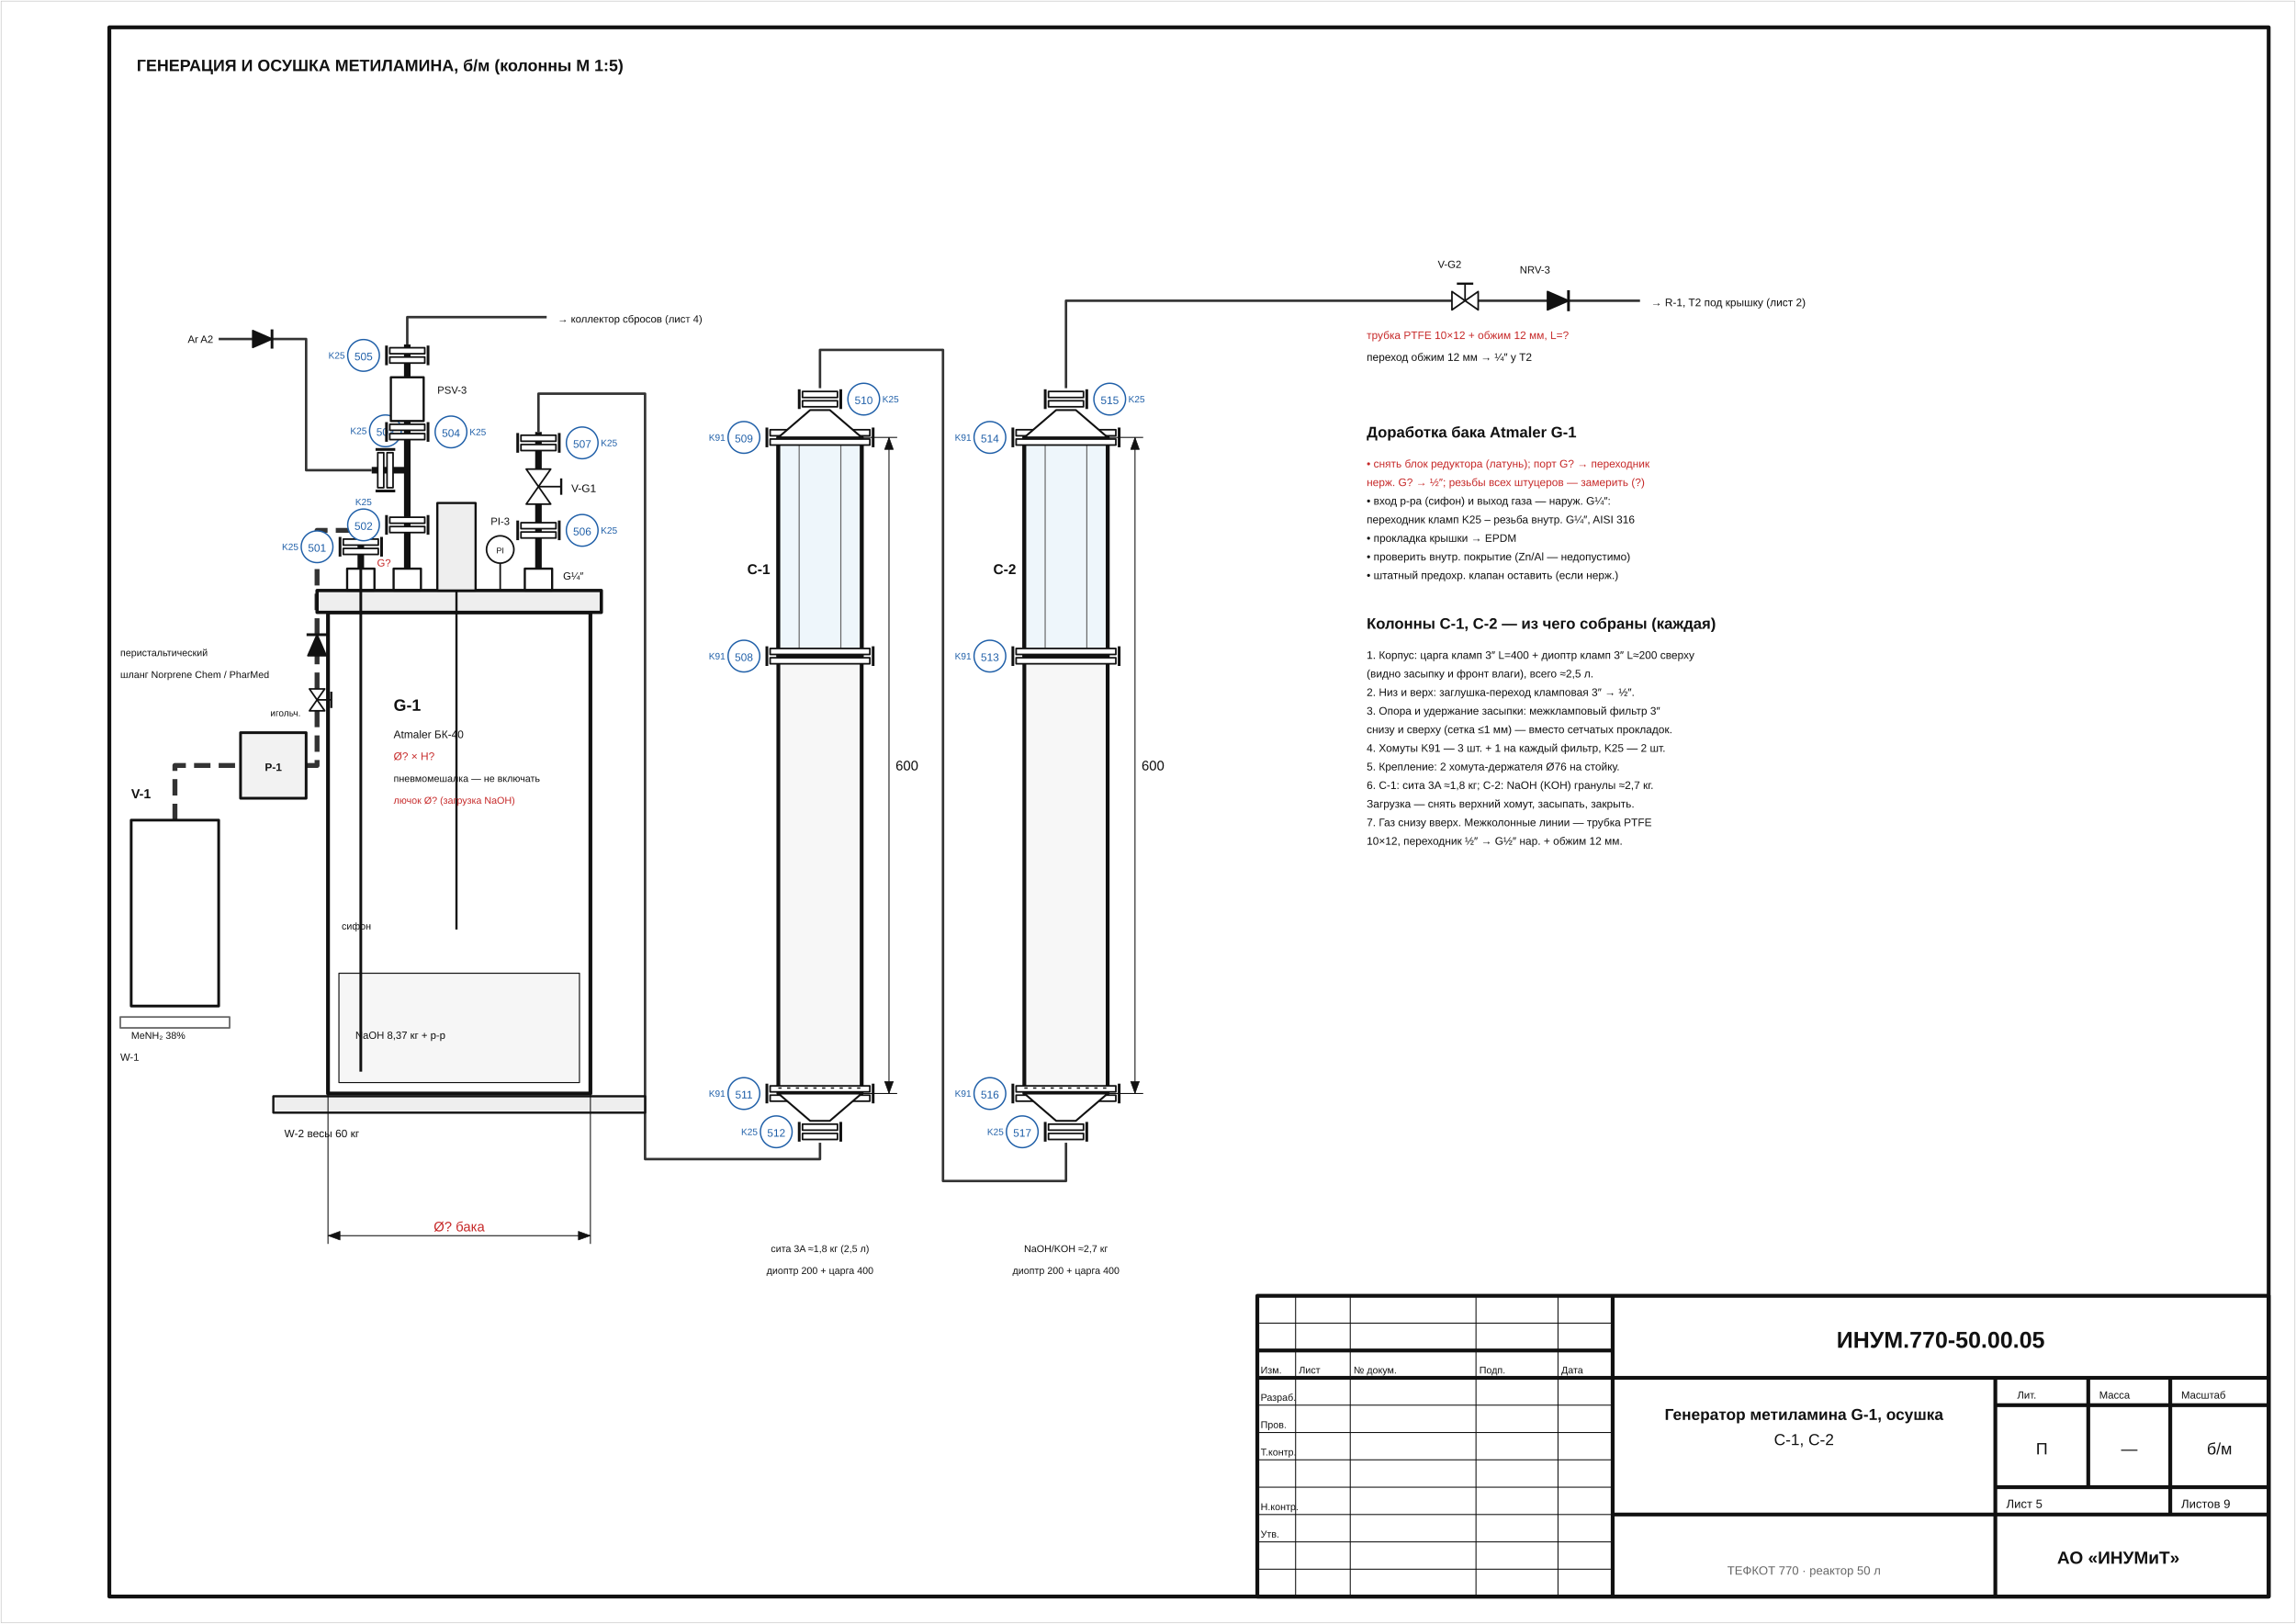
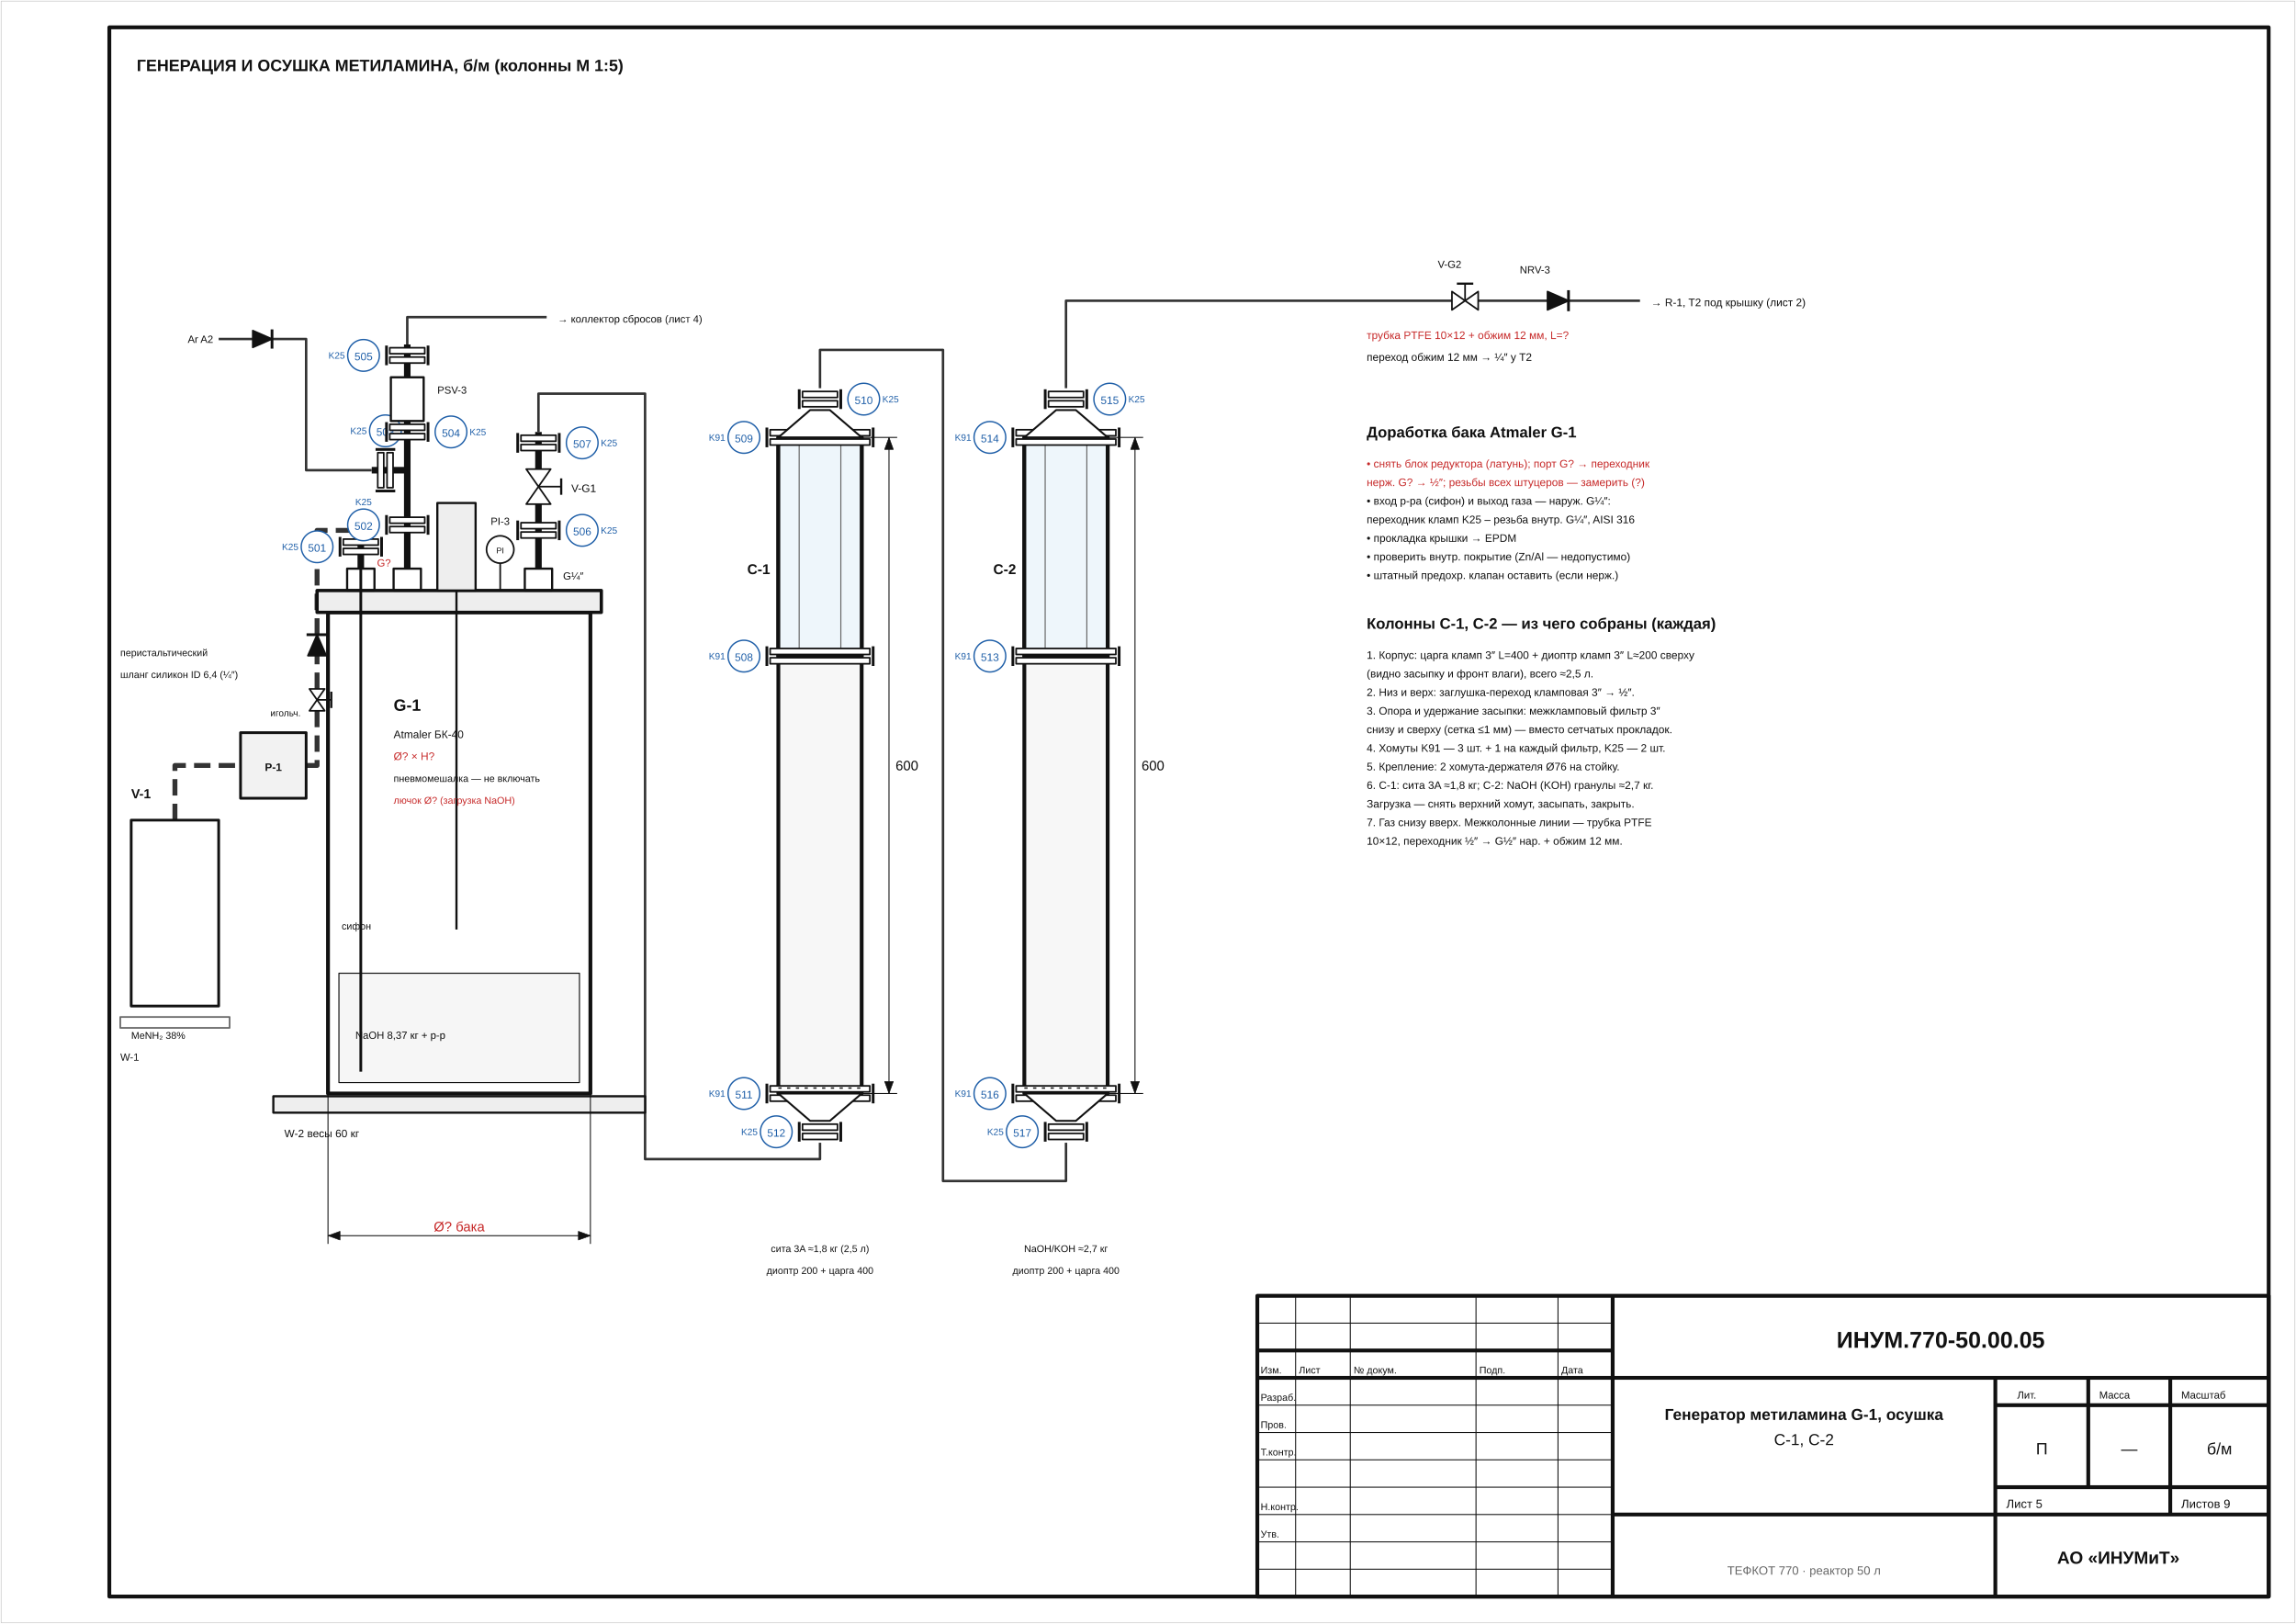
<svg xmlns="http://www.w3.org/2000/svg" viewBox="0 0 420.0 297.0" width="420.0mm" height="297.0mm" font-family="Arial, 'Liberation Sans', sans-serif">
  <rect width="100%" height="100%" fill="#fff" />
  <path d="M230.00,247.00 L295.00,247.00" fill="none" stroke="#111111" stroke-width="0.7" stroke-linejoin="round" />
  <path d="M230.00,252.00 L295.00,252.00" fill="none" stroke="#111111" stroke-width="0.7" stroke-linejoin="round" />
  <path d="M295.00,237.00 L295.00,292.00" fill="none" stroke="#111111" stroke-width="0.7" stroke-linejoin="round" />
  <path d="M295.00,252.00 L415.00,252.00" fill="none" stroke="#111111" stroke-width="0.7" stroke-linejoin="round" />
  <path d="M365.00,252.00 L365.00,292.00" fill="none" stroke="#111111" stroke-width="0.7" stroke-linejoin="round" />
  <path d="M295.00,277.00 L415.00,277.00" fill="none" stroke="#111111" stroke-width="0.7" stroke-linejoin="round" />
  <path d="M365.00,257.00 L415.00,257.00" fill="none" stroke="#111111" stroke-width="0.7" stroke-linejoin="round" />
  <path d="M365.00,272.00 L415.00,272.00" fill="none" stroke="#111111" stroke-width="0.7" stroke-linejoin="round" />
  <path d="M382.00,252.00 L382.00,272.00" fill="none" stroke="#111111" stroke-width="0.7" stroke-linejoin="round" />
  <path d="M397.00,252.00 L397.00,272.00" fill="none" stroke="#111111" stroke-width="0.7" stroke-linejoin="round" />
  <path d="M397.00,272.00 L397.00,277.00" fill="none" stroke="#111111" stroke-width="0.7" stroke-linejoin="round" />
  <path d="M32.00,150.00 L32.00,140.00 L44.00,140.00" fill="none" stroke="#333333" stroke-width="0.9" stroke-dasharray="3 1.5" stroke-linejoin="round" />
  <path d="M56.00,140.00 L58.00,140.00 L58.00,130.00" fill="none" stroke="#333333" stroke-width="0.9" stroke-dasharray="3 1.5" stroke-linejoin="round" />
  <path d="M58.00,126.00 L58.00,119.92" fill="none" stroke="#333333" stroke-width="0.9" stroke-dasharray="3 1.5" stroke-linejoin="round" />
  <path d="M58.00,116.08 L58.00,97.00 L66.00,97.00" fill="none" stroke="#333333" stroke-width="0.9" stroke-dasharray="3 1.5" stroke-linejoin="round" />
  <path d="M66.00,104.00 L66.00,97.00" fill="none" stroke="#111111" stroke-width="1.2" stroke-linejoin="round" />
  <path d="M74.50,104.00 L74.50,69.00" fill="none" stroke="#111111" stroke-width="1.2" stroke-linejoin="round" />
  <path d="M74.50,86.00 L68.00,86.00" fill="none" stroke="#111111" stroke-width="1.2" stroke-linejoin="round" />
  <path d="M74.50,69.00 L74.50,63.00" fill="none" stroke="#111111" stroke-width="1.2" stroke-linejoin="round" />
  <path d="M74.50,63.00 L74.50,58.00 L100.00,58.00" fill="none" stroke="#333333" stroke-width="0.45" stroke-linejoin="round" />
  <path d="M68.00,86.00 L56.00,86.00 L56.00,62.00 L49.76,62.00" fill="none" stroke="#333333" stroke-width="0.45" stroke-linejoin="round" />
  <path d="M46.24,62.00 L40.00,62.00" fill="none" stroke="#333333" stroke-width="0.45" stroke-linejoin="round" />
  <path d="M98.50,104.00 L98.50,92.20" fill="none" stroke="#111111" stroke-width="1.2" stroke-linejoin="round" />
  <path d="M98.50,85.80 L98.50,79.00" fill="none" stroke="#111111" stroke-width="1.2" stroke-linejoin="round" />
  <path d="M98.50,79.00 L98.50,72.00 L118.00,72.00 L118.00,212.00 L150.00,212.00 L150.00,209.00" fill="none" stroke="#333333" stroke-width="0.45" stroke-linejoin="round" />
  <path d="M150.00,71.00 L150.00,64.00 L172.50,64.00 L172.50,216.00 L195.00,216.00 L195.00,209.00" fill="none" stroke="#333333" stroke-width="0.45" stroke-linejoin="round" />
  <path d="M195.00,71.00 L195.00,55.00 L265.60,55.00" fill="none" stroke="#333333" stroke-width="0.45" stroke-linejoin="round" />
  <path d="M270.40,55.00 L283.08,55.00" fill="none" stroke="#333333" stroke-width="0.45" stroke-linejoin="round" />
  <path d="M286.92,55.00 L300.00,55.00" fill="none" stroke="#333333" stroke-width="0.45" stroke-linejoin="round" />
  <path d="M0.20,0.20 L419.80,0.20 L419.80,296.80 L0.20,296.80 Z" fill="none" stroke="#bbbbbb" stroke-width="0.1" stroke-linejoin="round" />
  <path d="M20.00,5.00 L415.00,5.00 L415.00,292.00 L20.00,292.00 Z" fill="none" stroke="#111111" stroke-width="0.7" stroke-linejoin="round" />
  <path d="M230.00,237.00 L415.00,237.00 L415.00,292.00 L230.00,292.00 Z" fill="none" stroke="#111111" stroke-width="0.7" stroke-linejoin="round" />
  <path d="M230.00,242.00 L295.00,242.00" fill="none" stroke="#111111" stroke-width="0.18" stroke-linejoin="round" />
  <path d="M230.00,257.00 L295.00,257.00" fill="none" stroke="#111111" stroke-width="0.18" stroke-linejoin="round" />
  <path d="M230.00,262.00 L295.00,262.00" fill="none" stroke="#111111" stroke-width="0.18" stroke-linejoin="round" />
  <path d="M230.00,267.00 L295.00,267.00" fill="none" stroke="#111111" stroke-width="0.18" stroke-linejoin="round" />
  <path d="M230.00,272.00 L295.00,272.00" fill="none" stroke="#111111" stroke-width="0.18" stroke-linejoin="round" />
  <path d="M230.00,277.00 L295.00,277.00" fill="none" stroke="#111111" stroke-width="0.18" stroke-linejoin="round" />
  <path d="M230.00,282.00 L295.00,282.00" fill="none" stroke="#111111" stroke-width="0.18" stroke-linejoin="round" />
  <path d="M230.00,287.00 L295.00,287.00" fill="none" stroke="#111111" stroke-width="0.18" stroke-linejoin="round" />
  <path d="M237.00,237.00 L237.00,292.00" fill="none" stroke="#111111" stroke-width="0.18" stroke-linejoin="round" />
  <path d="M247.00,237.00 L247.00,292.00" fill="none" stroke="#111111" stroke-width="0.18" stroke-linejoin="round" />
  <path d="M270.00,237.00 L270.00,292.00" fill="none" stroke="#111111" stroke-width="0.18" stroke-linejoin="round" />
  <path d="M285.00,237.00 L285.00,292.00" fill="none" stroke="#111111" stroke-width="0.18" stroke-linejoin="round" />
  <text x="230.60" y="251.20" font-size="1.8" text-anchor="start" fill="#111111">Изм.</text>
  <text x="237.60" y="251.20" font-size="1.8" text-anchor="start" fill="#111111">Лист</text>
  <text x="247.60" y="251.20" font-size="1.8" text-anchor="start" fill="#111111">№ докум.</text>
  <text x="270.60" y="251.20" font-size="1.8" text-anchor="start" fill="#111111">Подп.</text>
  <text x="285.60" y="251.20" font-size="1.8" text-anchor="start" fill="#111111">Дата</text>
  <text x="230.60" y="256.20" font-size="1.8" text-anchor="start" fill="#111111">Разраб.</text>
  <text x="230.60" y="261.20" font-size="1.8" text-anchor="start" fill="#111111">Пров.</text>
  <text x="230.60" y="266.20" font-size="1.8" text-anchor="start" fill="#111111">Т.контр.</text>
  <text x="230.60" y="276.20" font-size="1.8" text-anchor="start" fill="#111111">Н.контр.</text>
  <text x="230.60" y="281.20" font-size="1.8" text-anchor="start" fill="#111111">Утв.</text>
  <text x="355.00" y="246.50" font-size="4.2" text-anchor="middle" fill="#111111" font-weight="bold">ИНУМ.770-50.00.05</text>
  <text x="330.00" y="259.70" font-size="2.9" text-anchor="middle" fill="#111111" font-weight="bold">Генератор метиламина G-1, осушка</text>
  <text x="330.00" y="264.30" font-size="2.9" text-anchor="middle" fill="#111111">C-1, C-2</text>
  <text x="369.00" y="255.80" font-size="1.9" text-anchor="start" fill="#111111">Лит.</text>
  <text x="384.00" y="255.80" font-size="1.9" text-anchor="start" fill="#111111">Масса</text>
  <text x="399.00" y="255.80" font-size="1.9" text-anchor="start" fill="#111111">Масштаб</text>
  <text x="373.50" y="266.00" font-size="3" text-anchor="middle" fill="#111111">П</text>
  <text x="389.50" y="266.00" font-size="3" text-anchor="middle" fill="#111111">—</text>
  <text x="406.00" y="266.00" font-size="3" text-anchor="middle" fill="#111111">б/м</text>
  <text x="367.00" y="275.80" font-size="2.2" text-anchor="start" fill="#111111">Лист 5</text>
  <text x="399.00" y="275.80" font-size="2.2" text-anchor="start" fill="#111111">Листов 9</text>
  <text x="387.50" y="286.00" font-size="3.2" text-anchor="middle" fill="#111111" font-weight="bold">АО «ИНУМиТ»</text>
  <text x="330.00" y="288.00" font-size="2.2" text-anchor="middle" fill="#666666">ТЕФКОТ 770 · реактор 50 л</text>
  <text x="25.00" y="13.00" font-size="3.0" text-anchor="start" fill="#111111" font-weight="bold">ГЕНЕРАЦИЯ И ОСУШКА МЕТИЛАМИНА, б/м (колонны М 1:5)</text>
  <path d="M24.00,150.00 L40.00,150.00 L40.00,184.00 L24.00,184.00 Z" fill="#ffffff" stroke="#111111" stroke-width="0.5" stroke-linejoin="round" />
  <text x="24.00" y="146.00" font-size="2.4" text-anchor="start" fill="#111111" font-weight="bold">V-1</text>
  <text x="24.00" y="190.00" font-size="1.8" text-anchor="start" fill="#111111">MeNH₂ 38%</text>
  <path d="M22.00,186.00 L42.00,186.00 L42.00,188.00 L22.00,188.00 Z" fill="none" stroke="#666666" stroke-width="0.3" stroke-linejoin="round" />
  <text x="22.00" y="194.00" font-size="1.9" text-anchor="start" fill="#111111">W-1</text>
  <path d="M44.00,134.00 L56.00,134.00 L56.00,146.00 L44.00,146.00 Z" fill="#f2f2f2" stroke="#111111" stroke-width="0.5" stroke-linejoin="round" />
  <text x="50.00" y="141.00" font-size="2.0" text-anchor="middle" fill="#111111" font-weight="bold">P-1</text>
  <text x="22.00" y="120.00" font-size="1.8" text-anchor="start" fill="#111111">перистальтический</text>
-   <text x="22.00" y="124.00" font-size="1.8" text-anchor="start" fill="#111111">шланг Norprene Chem / PharMed</text>
+   <text x="22.00" y="124.00" font-size="1.8" text-anchor="start" fill="#111111">шланг силикон ID 6,4 (¼″)</text>
  <path d="M56.60,126.00 L59.40,130.00 L56.60,130.00 L59.40,126.00 Z" fill="#ffffff" stroke="#111111" stroke-width="0.3" stroke-linejoin="round" />
  <path d="M58.00,128.00 L60.60,128.00" fill="none" stroke="#111111" stroke-width="0.3" stroke-linejoin="round" />
  <path d="M60.60,126.50 L60.60,129.50" fill="none" stroke="#111111" stroke-width="0.4" stroke-linejoin="round" />
  <text x="55.00" y="131.00" font-size="1.7" text-anchor="end" fill="#111111">игольч.</text>
  <path d="M58.00,116.08 L59.68,119.92 L56.32,119.92 Z" fill="#111111" stroke="#111111" stroke-width="0.3" stroke-linejoin="round" />
  <path d="M59.92,116.08 L56.08,116.08" fill="none" stroke="#111111" stroke-width="0.5" stroke-linejoin="round" />
  <path d="M60.00,112.00 L108.00,112.00 L108.00,200.00 L60.00,200.00 Z" fill="none" stroke="#111111" stroke-width="0.7" stroke-linejoin="round" />
  <path d="M58.00,108.00 L110.00,108.00 L110.00,112.00 L58.00,112.00 Z" fill="#eeeeee" stroke="#111111" stroke-width="0.6" stroke-linejoin="round" />
  <path d="M62.00,178.00 L106.00,178.00 L106.00,198.00 L62.00,198.00 Z" fill="#f6f6f6" stroke="#111111" stroke-width="0.2" stroke-linejoin="round" />
  <text x="65.00" y="190.00" font-size="1.9" text-anchor="start" fill="#111111">NaOH 8,37 кг + р-р</text>
  <path d="M66.00,104.00 L66.00,196.00" fill="none" stroke="#111111" stroke-width="0.5" stroke-linejoin="round" />
  <text x="62.50" y="170.00" font-size="1.8" text-anchor="start" fill="#111111">сифон</text>
  <path d="M63.50,104.00 L68.50,104.00 L68.50,108.00 L63.50,108.00 Z" fill="none" stroke="#111111" stroke-width="0.4" stroke-linejoin="round" />
  <path d="M62.80,98.60 L69.20,98.60 L69.20,99.70 L62.80,99.70 Z" fill="#ffffff" stroke="#111111" stroke-width="0.3" stroke-linejoin="round" />
  <path d="M62.80,100.30 L69.20,100.30 L69.20,101.40 L62.80,101.40 Z" fill="#ffffff" stroke="#111111" stroke-width="0.3" stroke-linejoin="round" />
  <path d="M62.20,98.20 L62.20,101.80" fill="none" stroke="#111111" stroke-width="0.5" stroke-linejoin="round" />
  <path d="M69.80,98.20 L69.80,101.80" fill="none" stroke="#111111" stroke-width="0.5" stroke-linejoin="round" />
  <circle cx="58.00" cy="100.00" r="2.90" fill="#ffffff" stroke="#1f5fa8" stroke-width="0.25" />
  <text x="58.00" y="100.90" font-size="2.0" text-anchor="middle" fill="#1f5fa8">501</text>
  <text x="72.00" y="130.00" font-size="3" text-anchor="start" fill="#111111" font-weight="bold">G-1</text>
  <text x="72.00" y="135.00" font-size="2.0" text-anchor="start" fill="#111111">Atmaler БК-40</text>
  <text x="72.00" y="139.00" font-size="2.0" text-anchor="start" fill="#c62828">Ø? × H?</text>
  <path d="M80.00,92.00 L87.00,92.00 L87.00,108.00 L80.00,108.00 Z" fill="#eeeeee" stroke="#111111" stroke-width="0.4" stroke-linejoin="round" />
  <path d="M83.50,108.00 L83.50,170.00" fill="none" stroke="#111111" stroke-width="0.4" stroke-linejoin="round" />
  <text x="72.00" y="143.00" font-size="1.8" text-anchor="start" fill="#111111">пневмомешалка — не включать</text>
  <path d="M72.00,104.00 L77.00,104.00 L77.00,108.00 L72.00,108.00 Z" fill="none" stroke="#111111" stroke-width="0.4" stroke-linejoin="round" />
  <text x="71.50" y="103.60" font-size="1.9" text-anchor="end" fill="#c62828">G?</text>
  <path d="M71.30,94.60 L77.70,94.60 L77.70,95.70 L71.30,95.70 Z" fill="#ffffff" stroke="#111111" stroke-width="0.3" stroke-linejoin="round" />
  <path d="M71.30,96.30 L77.70,96.30 L77.70,97.40 L71.30,97.40 Z" fill="#ffffff" stroke="#111111" stroke-width="0.3" stroke-linejoin="round" />
  <path d="M70.70,94.20 L70.70,97.80" fill="none" stroke="#111111" stroke-width="0.5" stroke-linejoin="round" />
  <path d="M78.30,94.20 L78.30,97.80" fill="none" stroke="#111111" stroke-width="0.5" stroke-linejoin="round" />
  <circle cx="66.50" cy="96.00" r="2.90" fill="#ffffff" stroke="#1f5fa8" stroke-width="0.25" />
  <text x="66.50" y="96.90" font-size="2.0" text-anchor="middle" fill="#1f5fa8">502</text>
  <path d="M69.10,82.80 L70.20,82.80 L70.20,89.20 L69.10,89.20 Z" fill="#ffffff" stroke="#111111" stroke-width="0.3" stroke-linejoin="round" />
  <path d="M70.80,82.80 L71.90,82.80 L71.90,89.20 L70.80,89.20 Z" fill="#ffffff" stroke="#111111" stroke-width="0.3" stroke-linejoin="round" />
  <path d="M68.70,82.20 L72.30,82.20" fill="none" stroke="#111111" stroke-width="0.5" stroke-linejoin="round" />
  <path d="M68.70,89.80 L72.30,89.80" fill="none" stroke="#111111" stroke-width="0.5" stroke-linejoin="round" />
  <circle cx="70.50" cy="78.80" r="2.90" fill="#ffffff" stroke="#1f5fa8" stroke-width="0.25" />
  <text x="70.50" y="79.70" font-size="2.0" text-anchor="middle" fill="#1f5fa8">503</text>
  <path d="M91.50,108.00 L91.50,103.00" fill="none" stroke="#111111" stroke-width="0.3" stroke-linejoin="round" />
  <circle cx="91.50" cy="100.50" r="2.50" fill="#ffffff" stroke="#111111" stroke-width="0.3" />
  <text x="91.50" y="101.20" font-size="1.5" text-anchor="middle" fill="#111111">PI</text>
  <text x="91.50" y="96.00" font-size="1.9" text-anchor="middle" fill="#111111">PI-3</text>
  <path d="M71.30,77.60 L77.70,77.60 L77.70,78.70 L71.30,78.70 Z" fill="#ffffff" stroke="#111111" stroke-width="0.3" stroke-linejoin="round" />
  <path d="M71.30,79.30 L77.70,79.30 L77.70,80.40 L71.30,80.40 Z" fill="#ffffff" stroke="#111111" stroke-width="0.3" stroke-linejoin="round" />
  <path d="M70.70,77.20 L70.70,80.80" fill="none" stroke="#111111" stroke-width="0.5" stroke-linejoin="round" />
  <path d="M78.30,77.20 L78.30,80.80" fill="none" stroke="#111111" stroke-width="0.5" stroke-linejoin="round" />
  <circle cx="82.50" cy="79.00" r="2.90" fill="#ffffff" stroke="#1f5fa8" stroke-width="0.25" />
  <text x="82.50" y="79.90" font-size="2.0" text-anchor="middle" fill="#1f5fa8">504</text>
  <path d="M71.50,69.00 L77.50,69.00 L77.50,77.00 L71.50,77.00 Z" fill="#ffffff" stroke="#111111" stroke-width="0.4" stroke-linejoin="round" />
  <text x="80.00" y="72.00" font-size="1.9" text-anchor="start" fill="#111111">PSV-3</text>
  <path d="M71.30,63.60 L77.70,63.60 L77.70,64.70 L71.30,64.70 Z" fill="#ffffff" stroke="#111111" stroke-width="0.3" stroke-linejoin="round" />
  <path d="M71.30,65.30 L77.70,65.30 L77.70,66.40 L71.30,66.40 Z" fill="#ffffff" stroke="#111111" stroke-width="0.3" stroke-linejoin="round" />
  <path d="M70.70,63.20 L70.70,66.80" fill="none" stroke="#111111" stroke-width="0.5" stroke-linejoin="round" />
  <path d="M78.30,63.20 L78.30,66.80" fill="none" stroke="#111111" stroke-width="0.5" stroke-linejoin="round" />
  <circle cx="66.50" cy="65.00" r="2.90" fill="#ffffff" stroke="#1f5fa8" stroke-width="0.25" />
  <text x="66.50" y="65.90" font-size="2.0" text-anchor="middle" fill="#1f5fa8">505</text>
  <text x="102.00" y="59.00" font-size="1.9" text-anchor="start" fill="#111111">→ коллектор сбросов (лист 4)</text>
  <text x="39.00" y="62.70" font-size="1.9" text-anchor="end" fill="#111111">Ar A2</text>
  <path d="M49.76,62.00 L46.24,63.54 L46.24,60.46 Z" fill="#111111" stroke="#111111" stroke-width="0.3" stroke-linejoin="round" />
  <path d="M49.76,63.76 L49.76,60.24" fill="none" stroke="#111111" stroke-width="0.5" stroke-linejoin="round" />
  <path d="M96.00,104.00 L101.00,104.00 L101.00,108.00 L96.00,108.00 Z" fill="none" stroke="#111111" stroke-width="0.4" stroke-linejoin="round" />
  <text x="103.00" y="106.00" font-size="1.9" text-anchor="start" fill="#111111">G¼″</text>
  <path d="M95.30,95.60 L101.70,95.60 L101.70,96.70 L95.30,96.70 Z" fill="#ffffff" stroke="#111111" stroke-width="0.3" stroke-linejoin="round" />
  <path d="M95.30,97.30 L101.70,97.30 L101.70,98.40 L95.30,98.40 Z" fill="#ffffff" stroke="#111111" stroke-width="0.3" stroke-linejoin="round" />
  <path d="M94.70,95.20 L94.70,98.80" fill="none" stroke="#111111" stroke-width="0.5" stroke-linejoin="round" />
  <path d="M102.30,95.20 L102.30,98.80" fill="none" stroke="#111111" stroke-width="0.5" stroke-linejoin="round" />
  <circle cx="106.50" cy="97.00" r="2.90" fill="#ffffff" stroke="#1f5fa8" stroke-width="0.25" />
  <text x="106.50" y="97.90" font-size="2.0" text-anchor="middle" fill="#1f5fa8">506</text>
  <path d="M96.26,85.80 L100.74,92.20 L96.26,92.20 L100.74,85.80 Z" fill="#ffffff" stroke="#111111" stroke-width="0.3" stroke-linejoin="round" />
  <path d="M98.50,89.00 L102.66,89.00" fill="none" stroke="#111111" stroke-width="0.3" stroke-linejoin="round" />
  <path d="M102.66,87.50 L102.66,90.50" fill="none" stroke="#111111" stroke-width="0.4" stroke-linejoin="round" />
  <text x="104.50" y="90.00" font-size="2.0" text-anchor="start" fill="#111111">V-G1</text>
  <path d="M95.30,79.60 L101.70,79.60 L101.70,80.70 L95.30,80.70 Z" fill="#ffffff" stroke="#111111" stroke-width="0.3" stroke-linejoin="round" />
  <path d="M95.30,81.30 L101.70,81.30 L101.70,82.40 L95.30,82.40 Z" fill="#ffffff" stroke="#111111" stroke-width="0.3" stroke-linejoin="round" />
  <path d="M94.70,79.20 L94.70,82.80" fill="none" stroke="#111111" stroke-width="0.5" stroke-linejoin="round" />
  <path d="M102.30,79.20 L102.30,82.80" fill="none" stroke="#111111" stroke-width="0.5" stroke-linejoin="round" />
  <circle cx="106.50" cy="81.00" r="2.90" fill="#ffffff" stroke="#1f5fa8" stroke-width="0.25" />
  <text x="106.50" y="81.90" font-size="2.0" text-anchor="middle" fill="#1f5fa8">507</text>
  <text x="72.00" y="147.00" font-size="1.8" text-anchor="start" fill="#c62828">лючок Ø? (загрузка NaOH)</text>
  <path d="M50.00,200.50 L118.00,200.50 L118.00,203.50 L50.00,203.50 Z" fill="#eeeeee" stroke="#111111" stroke-width="0.4" stroke-linejoin="round" />
  <text x="52.00" y="208.00" font-size="2.0" text-anchor="start" fill="#111111">W-2 весы 60 кг</text>
  <path d="M60.00,200.00 L60.00,227.50" fill="none" stroke="#111111" stroke-width="0.18" stroke-linejoin="round" />
  <path d="M108.00,200.00 L108.00,227.50" fill="none" stroke="#111111" stroke-width="0.18" stroke-linejoin="round" />
  <path d="M60.00,226.00 L108.00,226.00" fill="none" stroke="#111111" stroke-width="0.18" stroke-linejoin="round" />
  <path d="M60.00,226.00 L62.20,225.20 L62.20,226.80 Z" fill="#111111" stroke="#111111" stroke-width="0.1" stroke-linejoin="round" />
  <path d="M108.00,226.00 L105.80,226.80 L105.80,225.20 Z" fill="#111111" stroke="#111111" stroke-width="0.1" stroke-linejoin="round" />
  <text x="84.00" y="225.20" font-size="2.5" text-anchor="middle" fill="#c62828">Ø? бака</text>
  <path d="M142.38,80.00 L157.62,80.00 L157.62,200.00 L142.38,200.00 Z" fill="#f7f7f7" stroke="#111111" stroke-width="0.7" stroke-linejoin="round" />
  <path d="M142.38,80.00 L157.62,80.00 L157.62,120.00 L142.38,120.00 Z" fill="#eef6fb" stroke="#111111" stroke-width="0.7" stroke-linejoin="round" />
  <path d="M146.19,81.00 L146.19,119.00" fill="none" stroke="#666666" stroke-width="0.2" stroke-linejoin="round" />
  <path d="M153.81,81.00 L153.81,119.00" fill="none" stroke="#666666" stroke-width="0.2" stroke-linejoin="round" />
  <path d="M140.88,118.60 L159.12,118.60 L159.12,119.70 L140.88,119.70 Z" fill="#ffffff" stroke="#111111" stroke-width="0.3" stroke-linejoin="round" />
  <path d="M140.88,120.30 L159.12,120.30 L159.12,121.40 L140.88,121.40 Z" fill="#ffffff" stroke="#111111" stroke-width="0.3" stroke-linejoin="round" />
  <path d="M140.28,118.20 L140.28,121.80" fill="none" stroke="#111111" stroke-width="0.5" stroke-linejoin="round" />
  <path d="M159.72,118.20 L159.72,121.80" fill="none" stroke="#111111" stroke-width="0.5" stroke-linejoin="round" />
  <circle cx="136.08" cy="120.00" r="2.90" fill="#ffffff" stroke="#1f5fa8" stroke-width="0.25" />
  <text x="136.08" y="120.90" font-size="2.0" text-anchor="middle" fill="#1f5fa8">508</text>
  <text x="140.88" y="105.00" font-size="2.6" text-anchor="end" fill="#111111" font-weight="bold">C-1</text>
  <text x="150.00" y="229.00" font-size="1.8" text-anchor="middle" fill="#111111">сита 3A ≈1,8 кг (2,5 л)</text>
  <text x="150.00" y="233.00" font-size="1.8" text-anchor="middle" fill="#111111">диоптр 200 + царга 400</text>
  <path d="M140.88,78.60 L159.12,78.60 L159.12,79.70 L140.88,79.70 Z" fill="#ffffff" stroke="#111111" stroke-width="0.3" stroke-linejoin="round" />
  <path d="M140.88,80.30 L159.12,80.30 L159.12,81.40 L140.88,81.40 Z" fill="#ffffff" stroke="#111111" stroke-width="0.3" stroke-linejoin="round" />
  <path d="M140.28,78.20 L140.28,81.80" fill="none" stroke="#111111" stroke-width="0.5" stroke-linejoin="round" />
  <path d="M159.72,78.20 L159.72,81.80" fill="none" stroke="#111111" stroke-width="0.5" stroke-linejoin="round" />
  <circle cx="136.08" cy="80.00" r="2.90" fill="#ffffff" stroke="#1f5fa8" stroke-width="0.25" />
  <text x="136.08" y="80.90" font-size="2.0" text-anchor="middle" fill="#1f5fa8">509</text>
  <path d="M142.38,80.00 L157.62,80.00 L151.80,75.00 L148.20,75.00 Z" fill="#ffffff" stroke="#111111" stroke-width="0.35" stroke-linejoin="round" />
  <path d="M146.80,71.60 L153.20,71.60 L153.20,72.70 L146.80,72.70 Z" fill="#ffffff" stroke="#111111" stroke-width="0.3" stroke-linejoin="round" />
  <path d="M146.80,73.30 L153.20,73.30 L153.20,74.40 L146.80,74.40 Z" fill="#ffffff" stroke="#111111" stroke-width="0.3" stroke-linejoin="round" />
  <path d="M146.20,71.20 L146.20,74.80" fill="none" stroke="#111111" stroke-width="0.5" stroke-linejoin="round" />
  <path d="M153.80,71.20 L153.80,74.80" fill="none" stroke="#111111" stroke-width="0.5" stroke-linejoin="round" />
  <circle cx="158.00" cy="73.00" r="2.90" fill="#ffffff" stroke="#1f5fa8" stroke-width="0.25" />
  <text x="158.00" y="73.90" font-size="2.0" text-anchor="middle" fill="#1f5fa8">510</text>
  <path d="M140.88,198.60 L159.12,198.60 L159.12,199.70 L140.88,199.70 Z" fill="#ffffff" stroke="#111111" stroke-width="0.3" stroke-linejoin="round" />
  <path d="M140.88,200.30 L159.12,200.30 L159.12,201.40 L140.88,201.40 Z" fill="#ffffff" stroke="#111111" stroke-width="0.3" stroke-linejoin="round" />
  <path d="M140.28,198.20 L140.28,201.80" fill="none" stroke="#111111" stroke-width="0.5" stroke-linejoin="round" />
  <path d="M159.72,198.20 L159.72,201.80" fill="none" stroke="#111111" stroke-width="0.5" stroke-linejoin="round" />
  <circle cx="136.08" cy="200.00" r="2.90" fill="#ffffff" stroke="#1f5fa8" stroke-width="0.25" />
  <text x="136.08" y="200.90" font-size="2.0" text-anchor="middle" fill="#1f5fa8">511</text>
  <path d="M142.38,200.00 L157.62,200.00 L151.80,205.00 L148.20,205.00 Z" fill="#ffffff" stroke="#111111" stroke-width="0.35" stroke-linejoin="round" />
  <path d="M142.38,199.00 L157.62,199.00" fill="none" stroke="#111111" stroke-width="0.25" stroke-dasharray="0.6 1" stroke-linejoin="round" />
  <path d="M146.80,205.60 L153.20,205.60 L153.20,206.70 L146.80,206.70 Z" fill="#ffffff" stroke="#111111" stroke-width="0.3" stroke-linejoin="round" />
  <path d="M146.80,207.30 L153.20,207.30 L153.20,208.40 L146.80,208.40 Z" fill="#ffffff" stroke="#111111" stroke-width="0.3" stroke-linejoin="round" />
  <path d="M146.20,205.20 L146.20,208.80" fill="none" stroke="#111111" stroke-width="0.5" stroke-linejoin="round" />
  <path d="M153.80,205.20 L153.80,208.80" fill="none" stroke="#111111" stroke-width="0.5" stroke-linejoin="round" />
  <circle cx="142.00" cy="207.00" r="2.90" fill="#ffffff" stroke="#1f5fa8" stroke-width="0.25" />
  <text x="142.00" y="207.90" font-size="2.0" text-anchor="middle" fill="#1f5fa8">512</text>
  <path d="M157.62,80.00 L164.12,80.00" fill="none" stroke="#111111" stroke-width="0.18" stroke-linejoin="round" />
  <path d="M157.62,200.00 L164.12,200.00" fill="none" stroke="#111111" stroke-width="0.18" stroke-linejoin="round" />
  <path d="M162.62,80.00 L162.62,200.00" fill="none" stroke="#111111" stroke-width="0.18" stroke-linejoin="round" />
  <path d="M162.62,80.00 L163.42,82.20 L161.82,82.20 Z" fill="#111111" stroke="#111111" stroke-width="0.1" stroke-linejoin="round" />
  <path d="M162.62,200.00 L161.82,197.80 L163.42,197.80 Z" fill="#111111" stroke="#111111" stroke-width="0.1" stroke-linejoin="round" />
  <text x="163.82" y="140.88" font-size="2.5" text-anchor="start" fill="#111111">600</text>
  <path d="M187.38,80.00 L202.62,80.00 L202.62,200.00 L187.38,200.00 Z" fill="#f7f7f7" stroke="#111111" stroke-width="0.7" stroke-linejoin="round" />
  <path d="M187.38,80.00 L202.62,80.00 L202.62,120.00 L187.38,120.00 Z" fill="#eef6fb" stroke="#111111" stroke-width="0.7" stroke-linejoin="round" />
  <path d="M191.19,81.00 L191.19,119.00" fill="none" stroke="#666666" stroke-width="0.2" stroke-linejoin="round" />
  <path d="M198.81,81.00 L198.81,119.00" fill="none" stroke="#666666" stroke-width="0.2" stroke-linejoin="round" />
  <path d="M185.88,118.60 L204.12,118.60 L204.12,119.70 L185.88,119.70 Z" fill="#ffffff" stroke="#111111" stroke-width="0.3" stroke-linejoin="round" />
  <path d="M185.88,120.30 L204.12,120.30 L204.12,121.40 L185.88,121.40 Z" fill="#ffffff" stroke="#111111" stroke-width="0.3" stroke-linejoin="round" />
  <path d="M185.28,118.20 L185.28,121.80" fill="none" stroke="#111111" stroke-width="0.5" stroke-linejoin="round" />
  <path d="M204.72,118.20 L204.72,121.80" fill="none" stroke="#111111" stroke-width="0.5" stroke-linejoin="round" />
  <circle cx="181.08" cy="120.00" r="2.90" fill="#ffffff" stroke="#1f5fa8" stroke-width="0.25" />
  <text x="181.08" y="120.90" font-size="2.0" text-anchor="middle" fill="#1f5fa8">513</text>
  <text x="185.88" y="105.00" font-size="2.6" text-anchor="end" fill="#111111" font-weight="bold">C-2</text>
  <text x="195.00" y="229.00" font-size="1.8" text-anchor="middle" fill="#111111">NaOH/KOH ≈2,7 кг</text>
  <text x="195.00" y="233.00" font-size="1.8" text-anchor="middle" fill="#111111">диоптр 200 + царга 400</text>
  <path d="M185.88,78.60 L204.12,78.60 L204.12,79.70 L185.88,79.70 Z" fill="#ffffff" stroke="#111111" stroke-width="0.3" stroke-linejoin="round" />
  <path d="M185.88,80.30 L204.12,80.30 L204.12,81.40 L185.88,81.40 Z" fill="#ffffff" stroke="#111111" stroke-width="0.3" stroke-linejoin="round" />
  <path d="M185.28,78.20 L185.28,81.80" fill="none" stroke="#111111" stroke-width="0.5" stroke-linejoin="round" />
  <path d="M204.72,78.20 L204.72,81.80" fill="none" stroke="#111111" stroke-width="0.5" stroke-linejoin="round" />
  <circle cx="181.08" cy="80.00" r="2.90" fill="#ffffff" stroke="#1f5fa8" stroke-width="0.25" />
  <text x="181.08" y="80.90" font-size="2.0" text-anchor="middle" fill="#1f5fa8">514</text>
  <path d="M187.38,80.00 L202.62,80.00 L196.80,75.00 L193.20,75.00 Z" fill="#ffffff" stroke="#111111" stroke-width="0.35" stroke-linejoin="round" />
  <path d="M191.80,71.60 L198.20,71.60 L198.20,72.70 L191.80,72.70 Z" fill="#ffffff" stroke="#111111" stroke-width="0.3" stroke-linejoin="round" />
  <path d="M191.80,73.30 L198.20,73.30 L198.20,74.40 L191.80,74.40 Z" fill="#ffffff" stroke="#111111" stroke-width="0.3" stroke-linejoin="round" />
  <path d="M191.20,71.20 L191.20,74.80" fill="none" stroke="#111111" stroke-width="0.5" stroke-linejoin="round" />
  <path d="M198.80,71.20 L198.80,74.80" fill="none" stroke="#111111" stroke-width="0.5" stroke-linejoin="round" />
  <circle cx="203.00" cy="73.00" r="2.90" fill="#ffffff" stroke="#1f5fa8" stroke-width="0.25" />
  <text x="203.00" y="73.90" font-size="2.0" text-anchor="middle" fill="#1f5fa8">515</text>
  <path d="M185.88,198.60 L204.12,198.60 L204.12,199.70 L185.88,199.70 Z" fill="#ffffff" stroke="#111111" stroke-width="0.3" stroke-linejoin="round" />
  <path d="M185.88,200.30 L204.12,200.30 L204.12,201.40 L185.88,201.40 Z" fill="#ffffff" stroke="#111111" stroke-width="0.3" stroke-linejoin="round" />
  <path d="M185.28,198.20 L185.28,201.80" fill="none" stroke="#111111" stroke-width="0.5" stroke-linejoin="round" />
  <path d="M204.72,198.20 L204.72,201.80" fill="none" stroke="#111111" stroke-width="0.5" stroke-linejoin="round" />
  <circle cx="181.08" cy="200.00" r="2.90" fill="#ffffff" stroke="#1f5fa8" stroke-width="0.25" />
  <text x="181.08" y="200.90" font-size="2.0" text-anchor="middle" fill="#1f5fa8">516</text>
  <path d="M187.38,200.00 L202.62,200.00 L196.80,205.00 L193.20,205.00 Z" fill="#ffffff" stroke="#111111" stroke-width="0.35" stroke-linejoin="round" />
  <path d="M187.38,199.00 L202.62,199.00" fill="none" stroke="#111111" stroke-width="0.25" stroke-dasharray="0.6 1" stroke-linejoin="round" />
  <path d="M191.80,205.60 L198.20,205.60 L198.20,206.70 L191.80,206.70 Z" fill="#ffffff" stroke="#111111" stroke-width="0.3" stroke-linejoin="round" />
  <path d="M191.80,207.30 L198.20,207.30 L198.20,208.40 L191.80,208.40 Z" fill="#ffffff" stroke="#111111" stroke-width="0.3" stroke-linejoin="round" />
  <path d="M191.20,205.20 L191.20,208.80" fill="none" stroke="#111111" stroke-width="0.5" stroke-linejoin="round" />
  <path d="M198.80,205.20 L198.80,208.80" fill="none" stroke="#111111" stroke-width="0.5" stroke-linejoin="round" />
  <circle cx="187.00" cy="207.00" r="2.90" fill="#ffffff" stroke="#1f5fa8" stroke-width="0.25" />
  <text x="187.00" y="207.90" font-size="2.0" text-anchor="middle" fill="#1f5fa8">517</text>
  <path d="M202.62,80.00 L209.12,80.00" fill="none" stroke="#111111" stroke-width="0.18" stroke-linejoin="round" />
  <path d="M202.62,200.00 L209.12,200.00" fill="none" stroke="#111111" stroke-width="0.18" stroke-linejoin="round" />
  <path d="M207.62,80.00 L207.62,200.00" fill="none" stroke="#111111" stroke-width="0.18" stroke-linejoin="round" />
  <path d="M207.62,80.00 L208.42,82.20 L206.82,82.20 Z" fill="#111111" stroke="#111111" stroke-width="0.1" stroke-linejoin="round" />
  <path d="M207.62,200.00 L206.82,197.80 L208.42,197.80 Z" fill="#111111" stroke="#111111" stroke-width="0.1" stroke-linejoin="round" />
  <text x="208.82" y="140.88" font-size="2.5" text-anchor="start" fill="#111111">600</text>
  <path d="M265.60,53.32 L270.40,56.68 L270.40,53.32 L265.60,56.68 Z" fill="#ffffff" stroke="#111111" stroke-width="0.3" stroke-linejoin="round" />
  <path d="M268.00,55.00 L268.00,51.88" fill="none" stroke="#111111" stroke-width="0.3" stroke-linejoin="round" />
  <path d="M266.50,51.88 L269.50,51.88" fill="none" stroke="#111111" stroke-width="0.4" stroke-linejoin="round" />
  <text x="263.00" y="49.00" font-size="1.9" text-anchor="start" fill="#111111">V-G2</text>
  <path d="M286.92,55.00 L283.08,56.68 L283.08,53.32 Z" fill="#111111" stroke="#111111" stroke-width="0.3" stroke-linejoin="round" />
  <path d="M286.92,56.92 L286.92,53.08" fill="none" stroke="#111111" stroke-width="0.5" stroke-linejoin="round" />
  <text x="278.00" y="50.00" font-size="1.9" text-anchor="start" fill="#111111">NRV-3</text>
  <text x="302.00" y="56.00" font-size="2.0" text-anchor="start" fill="#111111">→ R-1, T2 под крышку (лист 2)</text>
  <text x="250.00" y="62.00" font-size="2.0" text-anchor="start" fill="#c62828">трубка PTFE 10×12 + обжим 12 мм, L=?</text>
  <text x="250.00" y="66.00" font-size="2.0" text-anchor="start" fill="#111111">переход обжим 12 мм → ¼″ у T2</text>
  <text x="250.00" y="80.00" font-size="2.8" text-anchor="start" fill="#111111" font-weight="bold">Доработка бака Atmaler G-1</text>
  <text x="250.00" y="85.50" font-size="2.0" text-anchor="start" fill="#c62828">• снять блок редуктора (латунь); порт G? → переходник</text>
  <text x="250.00" y="88.90" font-size="2.0" text-anchor="start" fill="#c62828">  нерж. G? → ½″; резьбы всех штуцеров — замерить (?)</text>
  <text x="250.00" y="92.30" font-size="2.0" text-anchor="start" fill="#111111">• вход р-ра (сифон) и выход газа — наруж. G¼″:</text>
  <text x="250.00" y="95.70" font-size="2.0" text-anchor="start" fill="#111111">  переходник кламп K25 – резьба внутр. G¼″, AISI 316</text>
  <text x="250.00" y="99.10" font-size="2.0" text-anchor="start" fill="#111111">• прокладка крышки → EPDM</text>
  <text x="250.00" y="102.50" font-size="2.0" text-anchor="start" fill="#111111">• проверить внутр. покрытие (Zn/Al — недопустимо)</text>
  <text x="250.00" y="105.90" font-size="2.0" text-anchor="start" fill="#111111">• штатный предохр. клапан оставить (если нерж.)</text>
  <text x="250.00" y="115.00" font-size="2.8" text-anchor="start" fill="#111111" font-weight="bold">Колонны C-1, C-2 — из чего собраны (каждая)</text>
  <text x="250.00" y="120.50" font-size="2.0" text-anchor="start" fill="#111111">1. Корпус: царга кламп 3″ L=400 + диоптр кламп 3″ L≈200 сверху</text>
  <text x="250.00" y="123.90" font-size="2.0" text-anchor="start" fill="#111111">   (видно засыпку и фронт влаги), всего ≈2,5 л.</text>
  <text x="250.00" y="127.30" font-size="2.0" text-anchor="start" fill="#111111">2. Низ и верх: заглушка-переход кламповая 3″ → ½″.</text>
  <text x="250.00" y="130.70" font-size="2.0" text-anchor="start" fill="#111111">3. Опора и удержание засыпки: межкламповый фильтр 3″</text>
  <text x="250.00" y="134.10" font-size="2.0" text-anchor="start" fill="#111111">   снизу и сверху (сетка ≤1 мм) — вместо сетчатых прокладок.</text>
  <text x="250.00" y="137.50" font-size="2.0" text-anchor="start" fill="#111111">4. Хомуты K91 — 3 шт. + 1 на каждый фильтр, K25 — 2 шт.</text>
  <text x="250.00" y="140.90" font-size="2.0" text-anchor="start" fill="#111111">5. Крепление: 2 хомута-держателя Ø76 на стойку.</text>
  <text x="250.00" y="144.30" font-size="2.0" text-anchor="start" fill="#111111">6. C-1: сита 3A ≈1,8 кг; C-2: NaOH (KOH) гранулы ≈2,7 кг.</text>
  <text x="250.00" y="147.70" font-size="2.0" text-anchor="start" fill="#111111">   Загрузка — снять верхний хомут, засыпать, закрыть.</text>
  <text x="250.00" y="151.10" font-size="2.0" text-anchor="start" fill="#111111">7. Газ снизу вверх. Межколонные линии — трубка PTFE</text>
  <text x="250.00" y="154.50" font-size="2.0" text-anchor="start" fill="#111111">   10×12, переходник ½″ → G½″ нар. + обжим 12 мм.</text>
  <text x="54.60" y="100.60" font-size="1.7" text-anchor="end" fill="#1f5fa8">K25</text>
  <text x="66.50" y="92.40" font-size="1.7" text-anchor="middle" fill="#1f5fa8">K25</text>
  <text x="67.10" y="79.40" font-size="1.7" text-anchor="end" fill="#1f5fa8">K25</text>
  <text x="85.90" y="79.60" font-size="1.7" text-anchor="start" fill="#1f5fa8">K25</text>
  <text x="63.10" y="65.60" font-size="1.7" text-anchor="end" fill="#1f5fa8">K25</text>
  <text x="109.90" y="97.60" font-size="1.7" text-anchor="start" fill="#1f5fa8">K25</text>
  <text x="109.90" y="81.60" font-size="1.7" text-anchor="start" fill="#1f5fa8">K25</text>
  <text x="132.68" y="120.60" font-size="1.7" text-anchor="end" fill="#1f5fa8">K91</text>
  <text x="132.68" y="80.60" font-size="1.7" text-anchor="end" fill="#1f5fa8">K91</text>
  <text x="161.40" y="73.60" font-size="1.7" text-anchor="start" fill="#1f5fa8">K25</text>
  <text x="132.68" y="200.60" font-size="1.7" text-anchor="end" fill="#1f5fa8">K91</text>
  <text x="138.60" y="207.60" font-size="1.7" text-anchor="end" fill="#1f5fa8">K25</text>
  <text x="177.68" y="120.60" font-size="1.7" text-anchor="end" fill="#1f5fa8">K91</text>
  <text x="177.68" y="80.60" font-size="1.7" text-anchor="end" fill="#1f5fa8">K91</text>
  <text x="206.40" y="73.60" font-size="1.7" text-anchor="start" fill="#1f5fa8">K25</text>
  <text x="177.68" y="200.60" font-size="1.7" text-anchor="end" fill="#1f5fa8">K91</text>
  <text x="183.60" y="207.60" font-size="1.7" text-anchor="end" fill="#1f5fa8">K25</text>
</svg>
